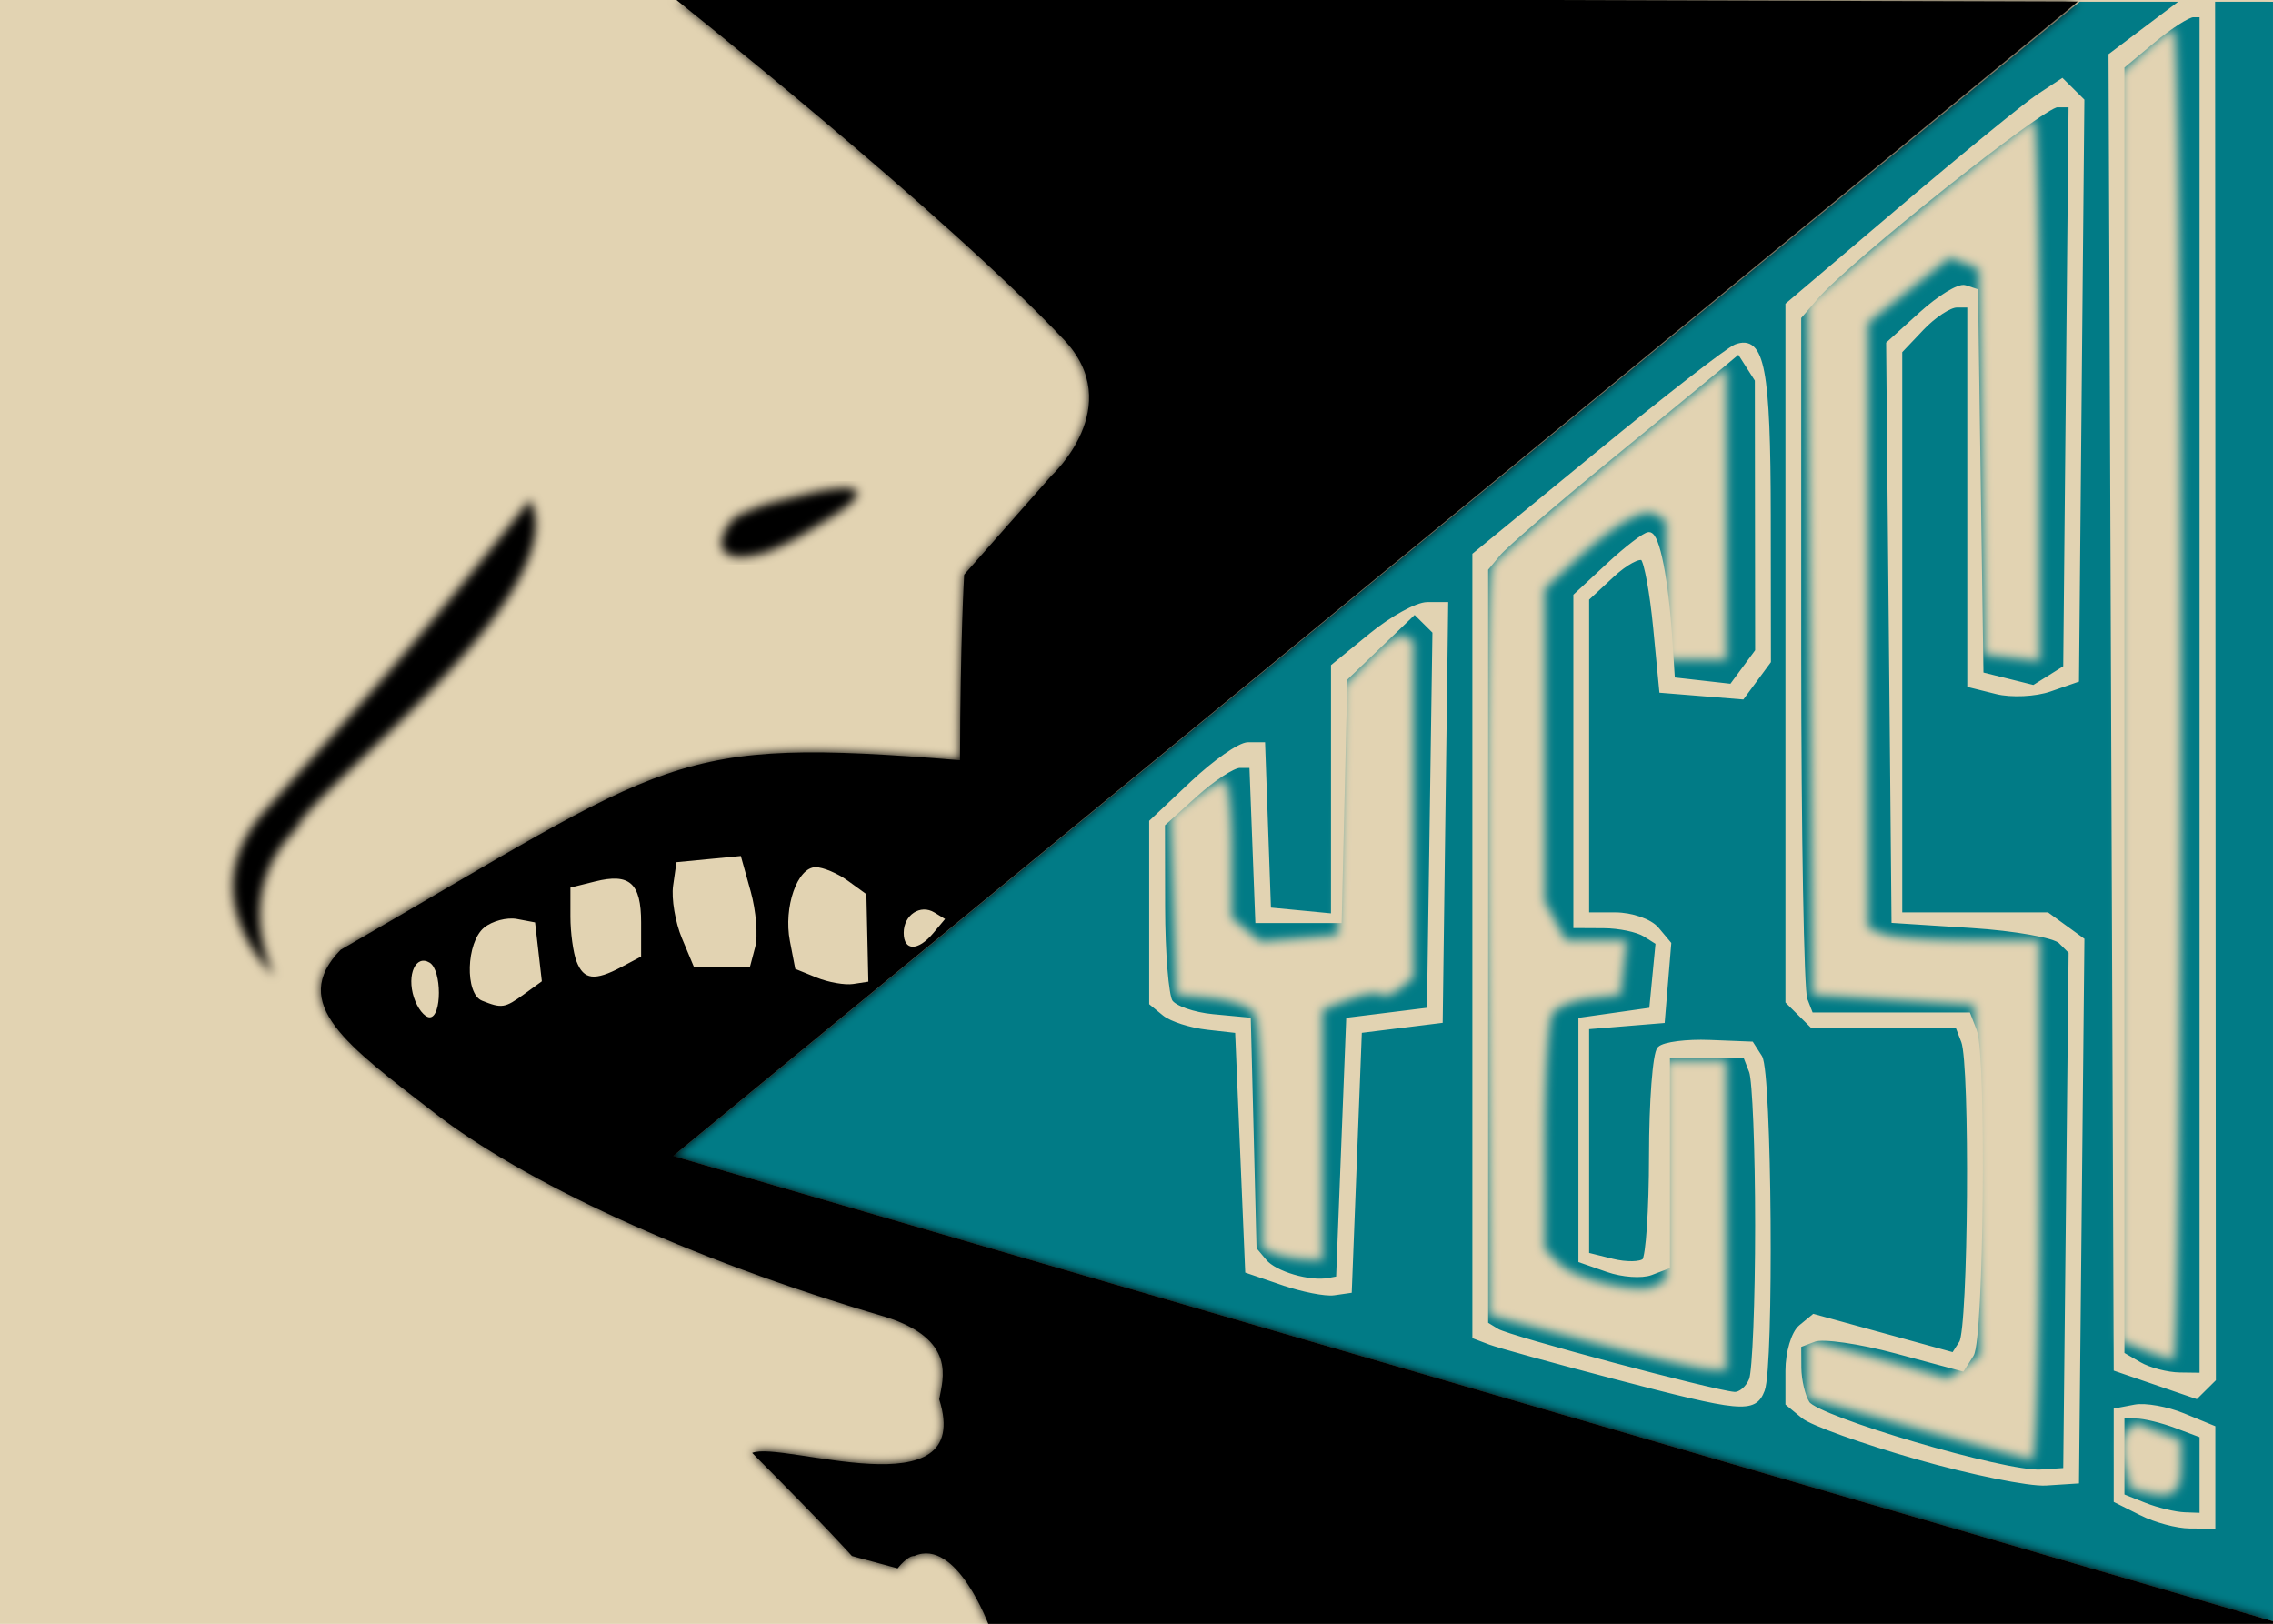
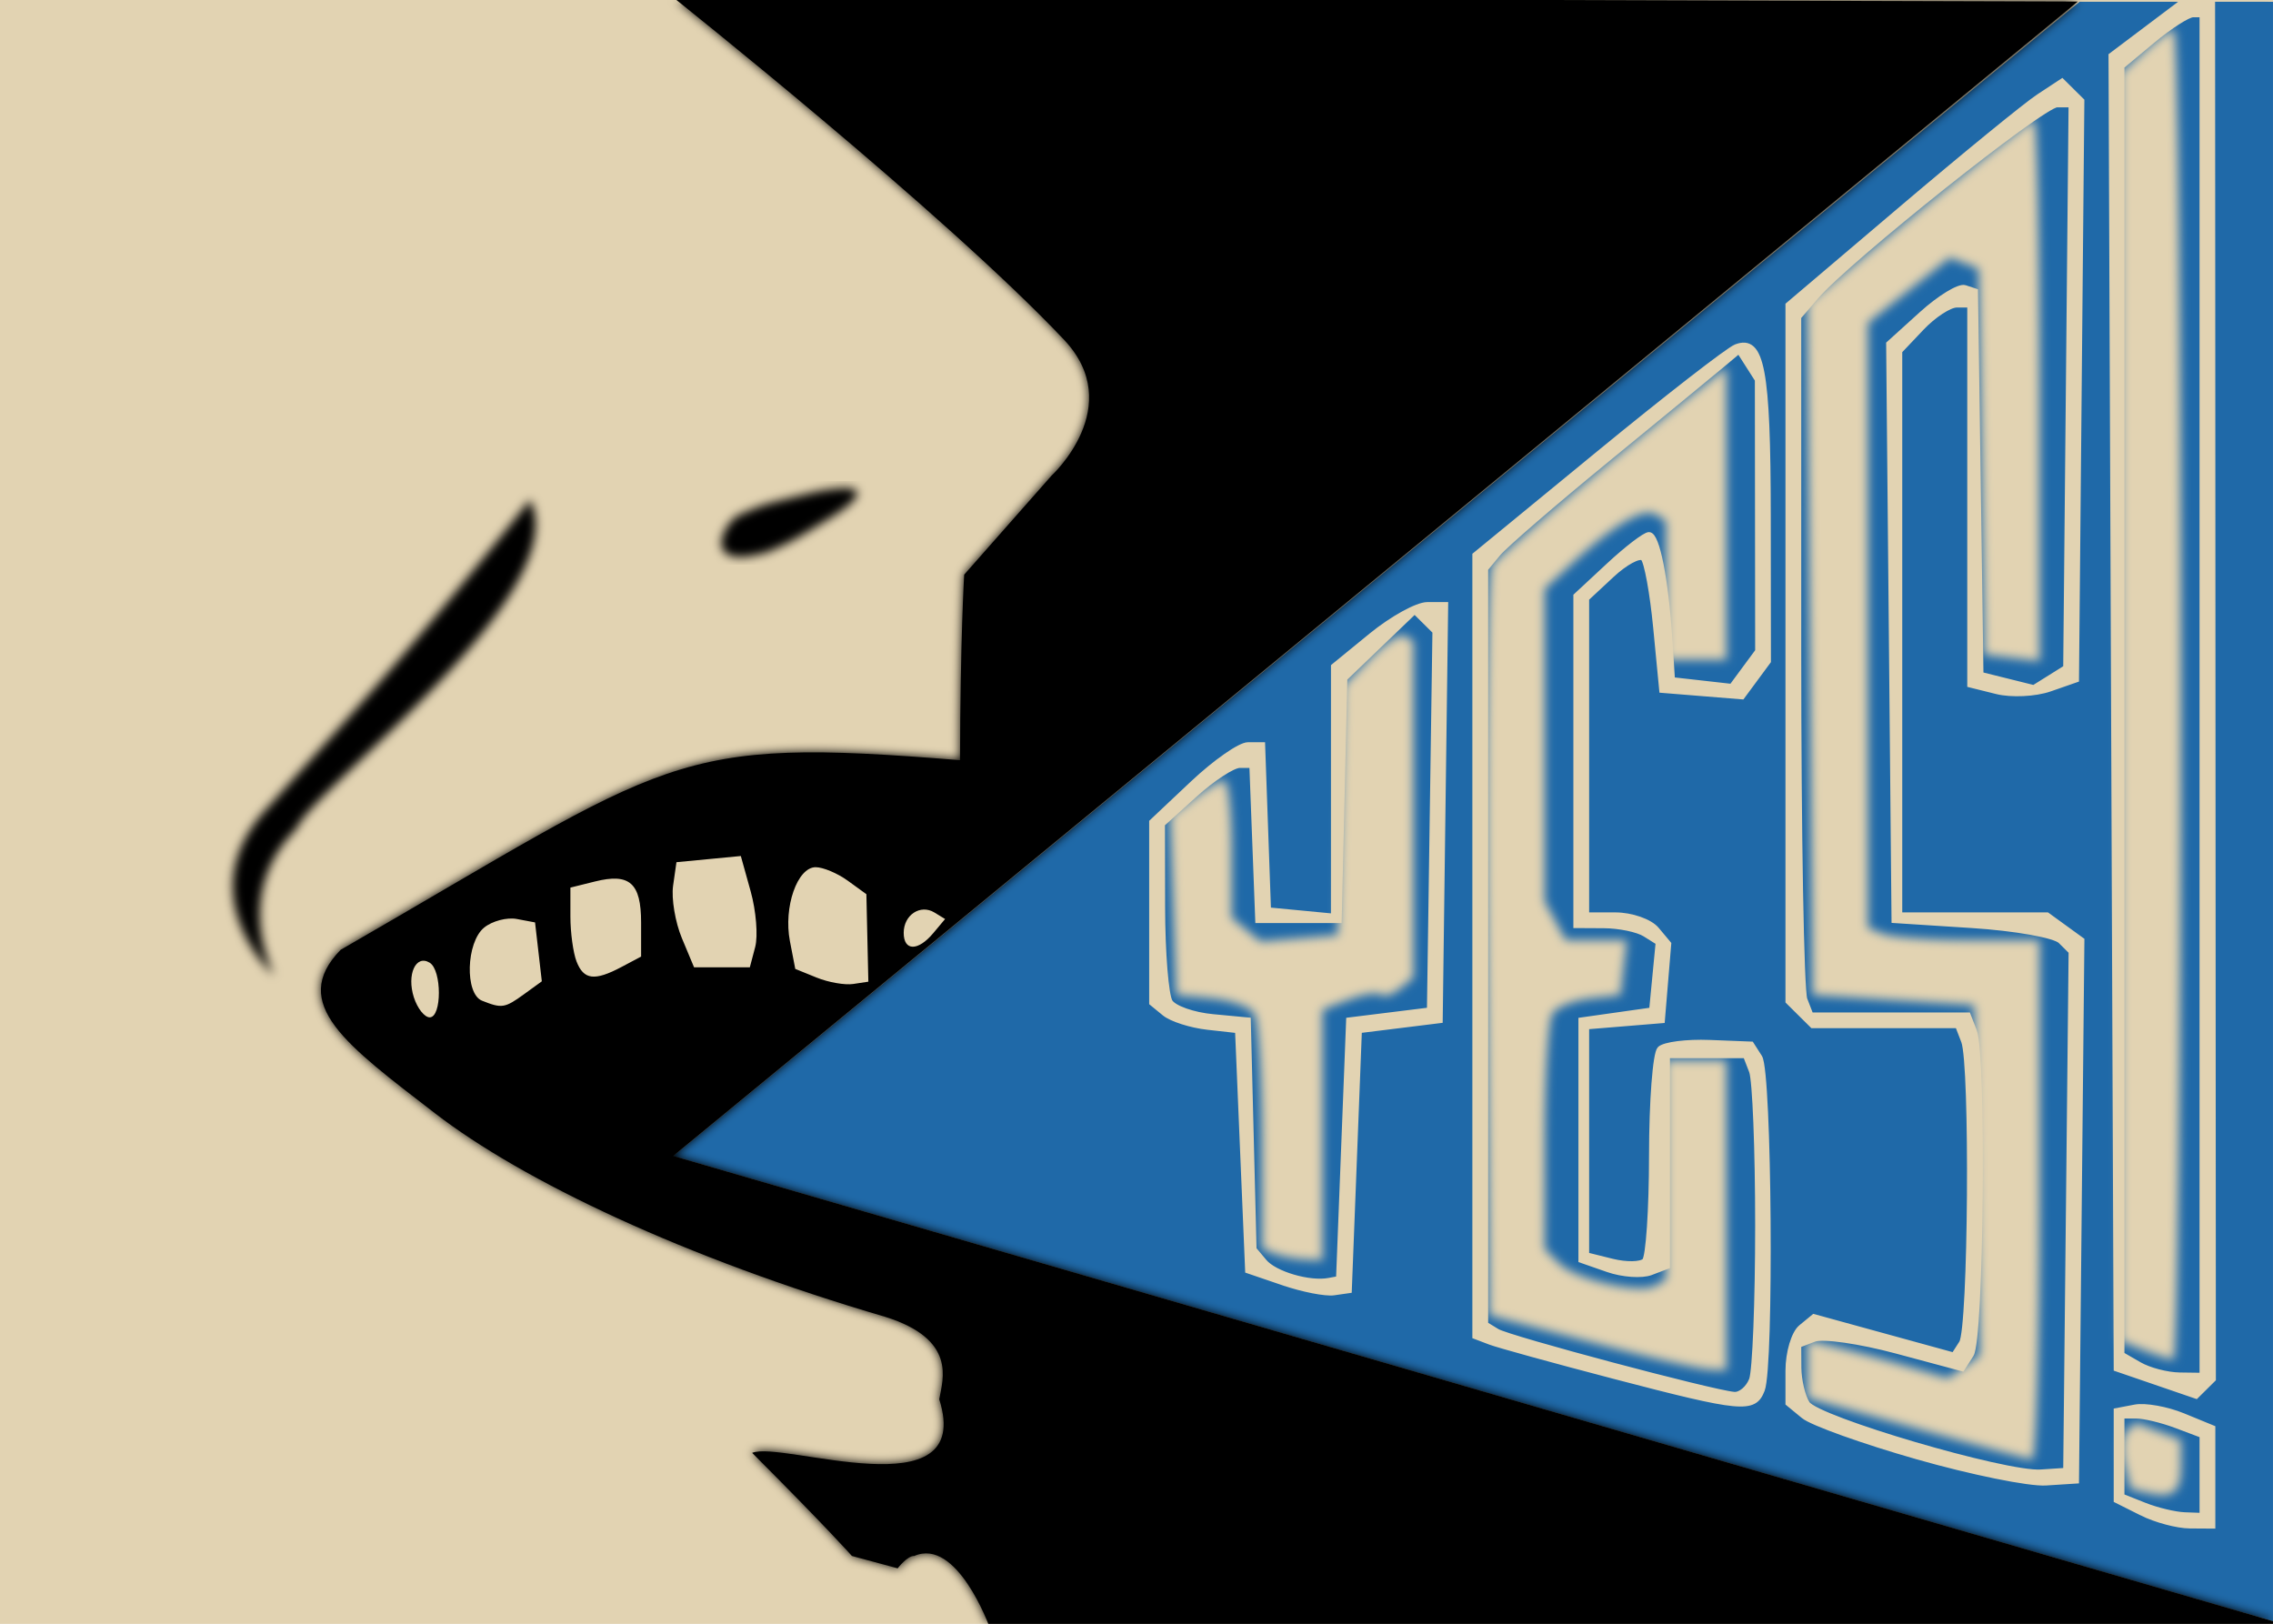
<svg xmlns="http://www.w3.org/2000/svg" height="510.34" width="714.42" version="1.1" viewBox="0 0 714.423 510.342">
  <defs>
    <filter id="g" style="color-interpolation-filters:sRGB">
      <feGaussianBlur stdDeviation="1 1" result="blur" />
    </filter>
    <filter id="h" style="color-interpolation-filters:sRGB">
      <feGaussianBlur stdDeviation="1 1" result="blur" />
    </filter>
    <filter id="f" style="color-interpolation-filters:sRGB">
      <feGaussianBlur stdDeviation="1 1" result="blur" />
    </filter>
    <filter id="e" style="color-interpolation-filters:sRGB">
      <feGaussianBlur stdDeviation="1 1" result="blur" />
    </filter>
    <mask id="a" maskUnits="userSpaceOnUse">
      <path style="fill:#ffffff" d="m558.44 4826.8-48.718 84.382-48.718 84.382-48.718-84.382-48.718-84.382h97.436z" transform="matrix(1.0398 0 0 .61633 -17.709 1848.9)" />
    </mask>
    <mask id="b" maskUnits="userSpaceOnUse">
      <path style="fill:#ffffff" d="m558.44 4826.8-48.718 84.382-48.718 84.382-48.718-84.382-48.718-84.382h97.436z" transform="matrix(1.0398 0 0 .61633 -17.709 1848.9)" />
    </mask>
    <mask id="c" maskUnits="userSpaceOnUse">
      <path style="fill:#ffffff" d="m558.44 4826.8-48.718 84.382-48.718 84.382-48.718-84.382-48.718-84.382h97.436z" transform="matrix(1.0398 0 0 .61633 -17.709 1848.9)" />
    </mask>
    <mask id="d" maskUnits="userSpaceOnUse">
      <path style="fill:#ffffff" d="m558.44 4826.8-48.718 84.382-48.718 84.382-48.718-84.382-48.718-84.382h97.436z" transform="matrix(1.0398 0 0 .61633 -17.709 1848.9)" />
    </mask>
    <clipPath id="r" clipPathUnits="userSpaceOnUse">
      <rect style="fill:#ffffff;color-rendering:auto;color:#000000;isolation:auto;mix-blend-mode:normal;shape-rendering:auto;solid-color:#000000;image-rendering:auto" height="510.34" width="714.42" y="296.65" x="-151.67" />
    </clipPath>
    <clipPath id="q" clipPathUnits="userSpaceOnUse">
      <rect style="fill:#ffffff;color-rendering:auto;color:#000000;isolation:auto;mix-blend-mode:normal;shape-rendering:auto;solid-color:#000000;image-rendering:auto" height="340.09" width="472.13" y="3585.2" x="473.2" />
    </clipPath>
    <clipPath id="p" clipPathUnits="userSpaceOnUse">
      <rect style="fill:#ffffff;color-rendering:auto;color:#000000;isolation:auto;mix-blend-mode:normal;shape-rendering:auto;solid-color:#000000;image-rendering:auto" height="340.09" width="472.13" y="3585.2" x="473.2" />
    </clipPath>
    <clipPath id="o" clipPathUnits="userSpaceOnUse">
      <rect style="fill:#ffffff;color-rendering:auto;color:#000000;isolation:auto;mix-blend-mode:normal;shape-rendering:auto;solid-color:#000000;image-rendering:auto" height="510.34" width="714.42" y="296.65" x="-151.67" />
    </clipPath>
    <clipPath id="n" clipPathUnits="userSpaceOnUse">
      <rect style="fill:#ffffff;color-rendering:auto;color:#000000;isolation:auto;mix-blend-mode:normal;shape-rendering:auto;solid-color:#000000;image-rendering:auto" height="340.09" width="472.13" y="3585.2" x="473.2" />
    </clipPath>
    <clipPath id="m" clipPathUnits="userSpaceOnUse">
      <rect style="fill:#ffffff;color-rendering:auto;color:#000000;isolation:auto;mix-blend-mode:normal;shape-rendering:auto;solid-color:#000000;image-rendering:auto" height="510.34" width="714.42" y="296.65" x="-151.67" />
    </clipPath>
    <clipPath id="l" clipPathUnits="userSpaceOnUse">
      <rect style="fill:#ffffff;color-rendering:auto;color:#000000;isolation:auto;mix-blend-mode:normal;shape-rendering:auto;solid-color:#000000;image-rendering:auto" height="340.09" width="472.13" y="3585.2" x="473.2" />
    </clipPath>
    <clipPath id="k" clipPathUnits="userSpaceOnUse">
      <rect style="fill:#ffffff;color-rendering:auto;color:#000000;isolation:auto;mix-blend-mode:normal;shape-rendering:auto;solid-color:#000000;image-rendering:auto" height="510.34" width="714.42" y="296.65" x="-151.67" />
    </clipPath>
    <clipPath id="j" clipPathUnits="userSpaceOnUse">
      <rect style="fill:#ffffff;color-rendering:auto;color:#000000;isolation:auto;mix-blend-mode:normal;shape-rendering:auto;solid-color:#000000;image-rendering:auto" height="510.34" width="714.42" y="296.65" x="-151.67" />
    </clipPath>
    <clipPath id="i" clipPathUnits="userSpaceOnUse">
      <rect style="fill:#ffffff;color-rendering:auto;color:#000000;isolation:auto;mix-blend-mode:normal;shape-rendering:auto;solid-color:#000000;image-rendering:auto" transform="rotate(-45)" height="340.09" width="472.13" y="3468.4" x="-3157.2" />
    </clipPath>
  </defs>
  <g transform="translate(151.67 -296.65)">
    <rect id="bg" style="fill:#e2d3b2" clip-path="url(#j)" height="547.14" width="751.92" y="280.54" x="-168.43" />
-     <path id="yes-bg" style="fill-rule:evenodd;fill:#017b86" d="m567.04 297.2v510.21l-507.12-147.45 442.06-362.76z" clip-path="url(#k)" />
+     <path id="yes-bg" style="fill-rule:evenodd;fill:#1f69a8" d="m567.04 297.2v510.21l-507.12-147.45 442.06-362.76z" clip-path="url(#k)" />
    <path id="dark-bg-blur" style="filter:url(#g);fill-rule:evenodd;fill:#000000" d="m613.03 3584.6s56.178 44.988 81.17 71.672c13.117 14.006-2.591 28.496-2.591 28.496l-18.134 20.724s-0.812 13.778-0.864 38.858c-60.344-4.935-59.245-0.632-128.66 39.722-10.866 11.286 1.373 20.036 19.6 34.218 18.227 14.182 51.94 30.343 93.52 42.635 14.942 4.723 11.973 13.065 11.226 17.27 7.464 23.748-32.772 8.567-38.858 11.226 15.547 15.678 20.724 21.588 20.724 21.588l9.499 2.591s2.017-2.672 3.454-2.591c8.842-3.914 15.543 14.68 15.543 14.68l269.51-0.18-335.14-98.26 291.76-241.76z" clip-path="url(#l)" transform="matrix(1.5132 0 0 1.5006 -867.7 -5083.3)" />
    <path id="darkbg" style="fill-rule:evenodd;fill:#000000" d="m59.919 295.84s85.008 67.509 122.82 107.55c19.849 21.017-3.92 42.761-3.92 42.761l-27.44 31.099s-1.229 20.676-1.307 58.311c-91.312-7.405-89.648-0.949-194.69 59.606-16.442 16.936 2.078 30.066 29.659 51.348s78.594 45.532 141.51 63.978c22.609 7.088 18.118 19.606 16.986 25.916 11.294 35.636-49.589 12.855-58.799 16.845 23.526 23.527 31.359 32.395 31.359 32.395l14.373 3.888s3.052-4.01 5.227-3.888c13.38-5.873 23.52 22.028 23.52 22.028l407.82-0.29-507.12-147.45 441.48-362.79z" clip-path="url(#m)" />
    <path id="yes" style="filter:url(#e);fill:#e2d3b2" d="m919.4 3897.9-3.67-0.833-1.316-5.24c-0.724-2.882-0.489-6.016 0.523-6.964l1.839-1.724 4.72 1.81 4.72 1.81v5.184c0 5.846-1.506 7.162-6.817 5.957zm-48.252-13.532-22.552-6.365v-6.075-6.075l5.769 1.397c3.173 0.768 9.743 2.569 14.6 4.002l8.831 2.604 3.284-2.399 3.284-2.399-0.576-36.673-0.576-36.673-16.783-1.048-16.783-1.048-0.551-72.481-0.551-72.481 23.036-19.226c12.67-10.574 23.538-19.226 24.152-19.226 0.614 0 1.117 25.531 1.117 56.735v56.735l-5.769-0.663-5.769-0.663-0.57-40.434-0.57-40.434-2.995-1.149-2.995-1.149-8.497 6.823-8.497 6.823v63.358 63.358l3.318 1.272c1.825 0.7 9.849 1.272 17.832 1.272h14.514v54.5c0 29.975-0.708 54.421-1.573 54.324-0.865-0.097-11.722-3.041-24.126-6.542zm-67.656-18.086-20.979-5.59-0.55-77.173c-0.303-42.445 0.169-78.404 1.049-79.907 1.305-2.23 30.057-26.852 45.13-38.647l3.671-2.873v30.651 30.651h-6.294-6.294v-14.549-14.549l-2.19-1.352c-2.451-1.514-8.59 2.118-17.215 10.183l-5.769 5.395v32.728 32.728l2.172 4.054 2.172 4.054h6.359 6.359l-0.664 5.764-0.664 5.764-6.287 0.713c-3.458 0.392-6.984 1.807-7.835 3.144-0.852 1.337-1.563 12.976-1.58 25.863l-0.032 23.432 3.044 3.041c3.439 3.436 16.931 6.51 20.068 4.573l2.062-1.274v-22.934-22.934h6.294 6.294v32.49 32.49l-3.671-0.175c-2.019-0.096-13.112-2.69-24.65-5.764zm114.86 1.682-4.72-1.896v-132.81-132.81l4.855-4.558c2.671-2.507 5.503-4.558 6.294-4.558s1.438 62.727 1.438 139.39c0 76.667-0.708 139.33-1.573 139.26-0.865-0.073-3.697-0.986-6.294-2.029zm-180.42-20.188-2.622-1.057-0.032-23.407c-0.017-12.874-0.734-24.509-1.592-25.857-0.858-1.347-4.856-2.762-8.884-3.144l-7.324-0.695-0.613-18.79-0.613-18.79 4.808-3.697c2.645-2.033 5.516-3.718 6.382-3.744 0.865-0.026 1.573 6.441 1.573 14.37v14.416l3 2.488 3 2.488 8.013-0.659 8.013-0.659 0.593-26.159 0.593-26.159 5.497-5.733c3.023-3.153 6.297-5.239 7.274-4.636l1.777 1.097v35.254 35.254l-2.815 2.335c-1.548 1.284-3.306 1.845-3.905 1.246s-3.58-0.142-6.625 1.014l-5.536 2.103v26.254 26.254l-3.671-0.165c-2.019-0.091-4.851-0.641-6.294-1.223z" clip-path="url(#n)" transform="matrix(1.5132 0 0 1.5006 -867.7 -5083.3)" />
    <path id="teeth" style="fill:#e2d3b2" d="m-21.586 610.11c-2.303-7.19 0.609-13.575 4.972-10.903 3.852 2.359 3.847 17.166 0 17.166-1.628 0-3.863-2.818-4.966-6.263zm21.419 1.034c-5.455-2.181-5.005-18.313 0.641-22.956 2.535-2.085 7.178-3.307 10.317-2.717l5.708 1.073 1.066 9.255 1.066 9.254-5.641 4.087c-5.998 4.346-6.94 4.489-13.157 2.004zm105.18-7.26-6.723-2.729-1.687-8.746c-2.055-10.654 2.328-23.219 8.1-23.219 2.329 0 6.867 1.908 10.086 4.24l5.852 4.24 0.31 13.749 0.31 13.749-4.762 0.722c-2.619 0.397-7.787-0.506-11.485-2.007zm-75.473-5.069c-1.06-2.736-1.927-9.079-1.927-14.095v-9.119l7.756-1.929c10.866-2.702 14.465 0.506 14.465 12.893v10.713l-6.14 3.256c-8.487 4.501-11.906 4.085-14.154-1.719zm33.117-7.308c-2.101-5.026-3.346-12.457-2.766-16.514l1.054-7.376 10.116-0.971 10.116-0.971 3.098 11.118c1.704 6.115 2.342 13.983 1.417 17.485l-1.68 6.367h-8.768-8.768zm69.713-1.686c0-5.638 5.245-9.097 9.678-6.382l3.329 2.038-3.717 4.438c-4.796 5.727-9.289 5.681-9.289-0.095z" clip-path="url(#o)" />
    <path id="cheek" style="filter:url(#f);fill-rule:evenodd;fill:#000000" d="m583.3 3689.9c-29.379 37.233-39.781 47.619-54.234 64.142-17.46 18.464 1.043 35.461 1.043 35.461s-9.088-16.971 4.693-30.767c2.656-7.787 58.187-49.06 48.498-68.836z" clip-path="url(#p)" transform="matrix(1.5132 0 0 1.5006 -867.7 -5083.3)" />
    <path id="nostril" style="filter:url(#h);fill-rule:evenodd;fill:#000000" d="m626.25 3693.3c6.134-2.849 6.048-2.492 16.394-5.09 13.122-2.579 8.943 1.853 2.631 5.676-7.509 4.671-8.246 5.017-12.6 6.904-13.708 4.148-9.748-5.163-6.426-7.49z" clip-path="url(#q)" transform="matrix(1.5132 0 0 1.5006 -867.7 -5083.3)" />
    <path id="yes-outline" style="stroke:#e2d3b2;stroke-width:1.786;fill:#e2d3b2" d="m564.37 548.89v-252.43l-10.357-0.989-10.357-0.989 0.124 217.79 0.124 217.79-2.663 2.639-2.663 2.639-12.499-4.287-12.499-4.288-0.816-206.32-0.816-206.32 11.724-8.827 11.723-8.828-17.256-1.906-17.256-1.906 33.332 0.333 33.332 0.333 0.812 254c0.447 139.7-0.267 254-1.587 254-1.32 0-2.4-113.59-2.4-252.43zm-23.808-33.814v-213.89h-2.931c-1.612 0-7.326 3.664-12.698 8.143l-9.767 8.143v202.45 202.45l5.555 3.206c3.055 1.764 8.77 3.249 12.698 3.302l7.143 0.096v-213.89zm-19.047 257.01-7.936-3.978v-14.019-14.019l5.806-1.108c3.194-0.609 9.979 0.604 15.079 2.698l9.272 3.806v15.346 15.346l-7.143-0.046c-3.929-0.026-10.714-1.837-15.079-4.025zm19.047-11.734v-12.66l-8.143-3.068c-4.479-1.687-10.193-3.068-12.698-3.068h-4.555v12.684 12.683l7.143 2.845c3.928 1.565 9.642 2.934 12.698 3.044l5.555 0.199zm-89.599-5.941c-16.98-4.845-33.05-10.6-35.713-12.789l-4.84-3.98v-10.239c0-5.631 1.812-11.729 4.026-13.55l4.026-3.311 21.993 6.043 21.994 6.043 2.502-3.904c2.924-4.562 3.512-87.534 0.672-94.866l-1.927-4.976h-22.834-22.834l-3.809-3.775-3.809-3.775v-109.41-109.41l35.712-30.317c19.642-16.674 39-32.479 43.018-35.121l7.306-4.804 3.061 3.033 3.061 3.033-0.843 90.939-0.843 90.939-8.284 2.885c-4.556 1.587-12.056 1.948-16.666 0.801l-8.382-2.084v-59.705-59.705h-4.208c-2.315 0-7.314 3.276-11.11 7.28l-6.902 7.28v88.658 88.658h23.202 23.202l5.423 3.932 5.423 3.932-0.848 84.929-0.848 84.929-9.523 0.608c-5.238 0.335-23.416-3.356-40.396-8.2zm47.593-77.125 0.848-81.572-3.376-3.357c-1.857-1.847-14.381-4.065-27.831-4.93l-24.455-1.573-0.843-90.566-0.843-90.566 10.303-9.324c5.667-5.128 11.76-8.844 13.54-8.257l3.238 1.067 0.862 60.248 0.862 60.248 8.359 2.079 8.359 2.079 5.064-3.163 5.064-3.164 0.843-88.519 0.843-88.519h-4.521c-4.618 0-65.676 48.615-75.733 60.298l-5.555 6.454v104.77c0 57.623 0.867 107.01 1.927 109.74l1.927 4.976h24.716 24.716l1.927 4.975c3.008 7.768 2.165 96.729-0.963 101.62l-2.793 4.37-20.766-5.57c-11.421-3.063-22.999-4.721-25.728-3.683l-4.963 1.887 0.048 7.176c0.026 3.947 1.224 9.013 2.662 11.258 3.162 4.94 62.325 22.334 73.476 21.603l7.936-0.521 0.848-81.572zm-142.97 51.804c-18.803-4.909-36.302-9.73-38.887-10.713l-4.7-1.787v-122.74-122.74l38.829-31.864c21.356-17.525 40.785-32.608 43.175-33.517 8.063-3.066 9.957 6.954 10.006 52.923l0.048 45.795-4.095 5.549-4.095 5.549-12.571-1.016-12.571-1.016-1.902-19.71c-1.046-10.84-2.838-20.636-3.981-21.769-1.143-1.133-5.644 1.26-10.002 5.317l-7.924 7.376v49.78 49.78h9.135c5.024 0 10.83 2.024 12.903 4.499l3.768 4.499-0.998 12.015-0.999 12.015-11.904 0.976-11.904 0.976v35.924 35.924l8.084 2.01c4.446 1.106 9.078 1.026 10.292-0.177 1.214-1.203 2.219-16.117 2.233-33.141 0.015-17.024 1.159-32.078 2.546-33.454 1.387-1.375 8.404-2.268 15.594-1.984l13.073 0.516 2.611 4.078c2.998 4.683 3.688 96.97 0.781 104.48-2.531 6.535-6.169 6.195-46.545-4.346zm43.371 1.2c1.06-2.736 1.927-24.561 1.927-48.498s-0.867-45.762-1.927-48.498l-1.927-4.975h-12.358-12.358v33.126 33.127l-5.133 1.952c-2.823 1.073-8.894 0.641-13.491-0.961l-8.358-2.913v-37.67-37.67l11.11-1.573 11.111-1.573 1.029-10.68 1.029-10.679-4.204-2.641c-2.312-1.452-8.132-2.663-12.933-2.689l-8.73-0.048v-51.741-51.742l10.317-9.581c5.674-5.27 11.324-9.588 12.554-9.596 2.497-0.016 5.239 13.972 6.472 33.013l0.814 12.582 9.367 1.056 9.367 1.056 4.125-5.589 4.125-5.589-0.048-42.649-0.048-42.65-2.932-4.593-2.932-4.593-5.749 4.818c-3.162 2.65-19.32 15.925-35.906 29.5-16.587 13.575-31.943 26.838-34.125 29.472l-3.968 4.79v118.74 118.74l3.666 2.245c3.683 2.255 67.772 19.325 74.562 19.859 1.996 0.157 4.496-1.954 5.555-4.69zm-147.27-30.552-11.111-3.792-1.587-37.746-1.587-37.746-9.523-1.065c-5.238-0.586-11.309-2.528-13.491-4.317l-3.968-3.252v-28.412-28.412l12.831-12.095c7.057-6.652 14.856-12.095 17.331-12.095h4.5l0.922 25.95 0.922 25.95 10.317 0.986 10.317 0.986v-39.289-39.289l11.834-9.666c6.509-5.316 14.394-9.666 17.524-9.666h5.69l-0.858 65.269-0.858 65.269-12.698 1.573-12.698 1.573-1.587 40.856-1.587 40.856-4.762 0.682c-2.619 0.375-9.761-1.024-15.872-3.11zm19.047-41.792 1.587-40.637 12.698-1.573 12.698-1.573 0.866-59.536 0.866-59.536-3.24-3.211-3.24-3.211-11.023 10.587-11.023 10.587-0.887 38.005-0.887 38.005h-12.698-12.698l-0.927-24.378-0.927-24.378h-3.921c-2.156 0-8.525 4.167-14.152 9.259l-10.231 9.259 0.048 26.128c0.026 14.37 1.111 27.782 2.409 29.804 1.298 2.022 7.347 4.145 13.443 4.718l11.083 1.042 0.903 35.982 0.903 35.982 3.295 3.934c3.264 3.896 14.171 7.103 20.294 5.966l3.175-0.59 1.587-40.637z" clip-path="url(#r)" />
  </g>
  <g transform="translate(-16.759 -16.113)">
-     <g id="diagnolbars" style="fill:#860700" clip-path="url(#i)" transform="matrix(1.07 1.0611 -1.07 1.0611 4794.1 -5188.5)">
-       <rect style="fill:#860700" mask="url(#a)" height="14" width="195.25" y="4828.2" x="363.75" />
-       <rect style="fill:#860700" mask="url(#b)" height="14" width="195.25" y="4856.7" x="365.75" />
-       <rect style="fill:#860700" mask="url(#c)" height="14" width="195.25" y="4885.2" x="363" />
-       <rect style="fill:#860700" mask="url(#d)" height="14" width="195.25" y="4914" x="365.25" />
+     <g id="diagnolbars" style="fill:#e91d24" clip-path="url(#i)" transform="matrix(1.07 1.0611 -1.07 1.0611 4794.1 -5188.5)">
+       <rect style="fill:#e91d24" mask="url(#a)" height="14" width="195.25" y="4828.2" x="363.75" />
+       <rect style="fill:#e91d24" mask="url(#b)" height="14" width="195.25" y="4856.7" x="365.75" />
+       <rect style="fill:#e91d24" mask="url(#c)" height="14" width="195.25" y="4885.2" x="363" />
+       <rect style="fill:#e91d24" mask="url(#d)" height="14" width="195.25" y="4914" x="365.25" />
    </g>
  </g>
</svg>
